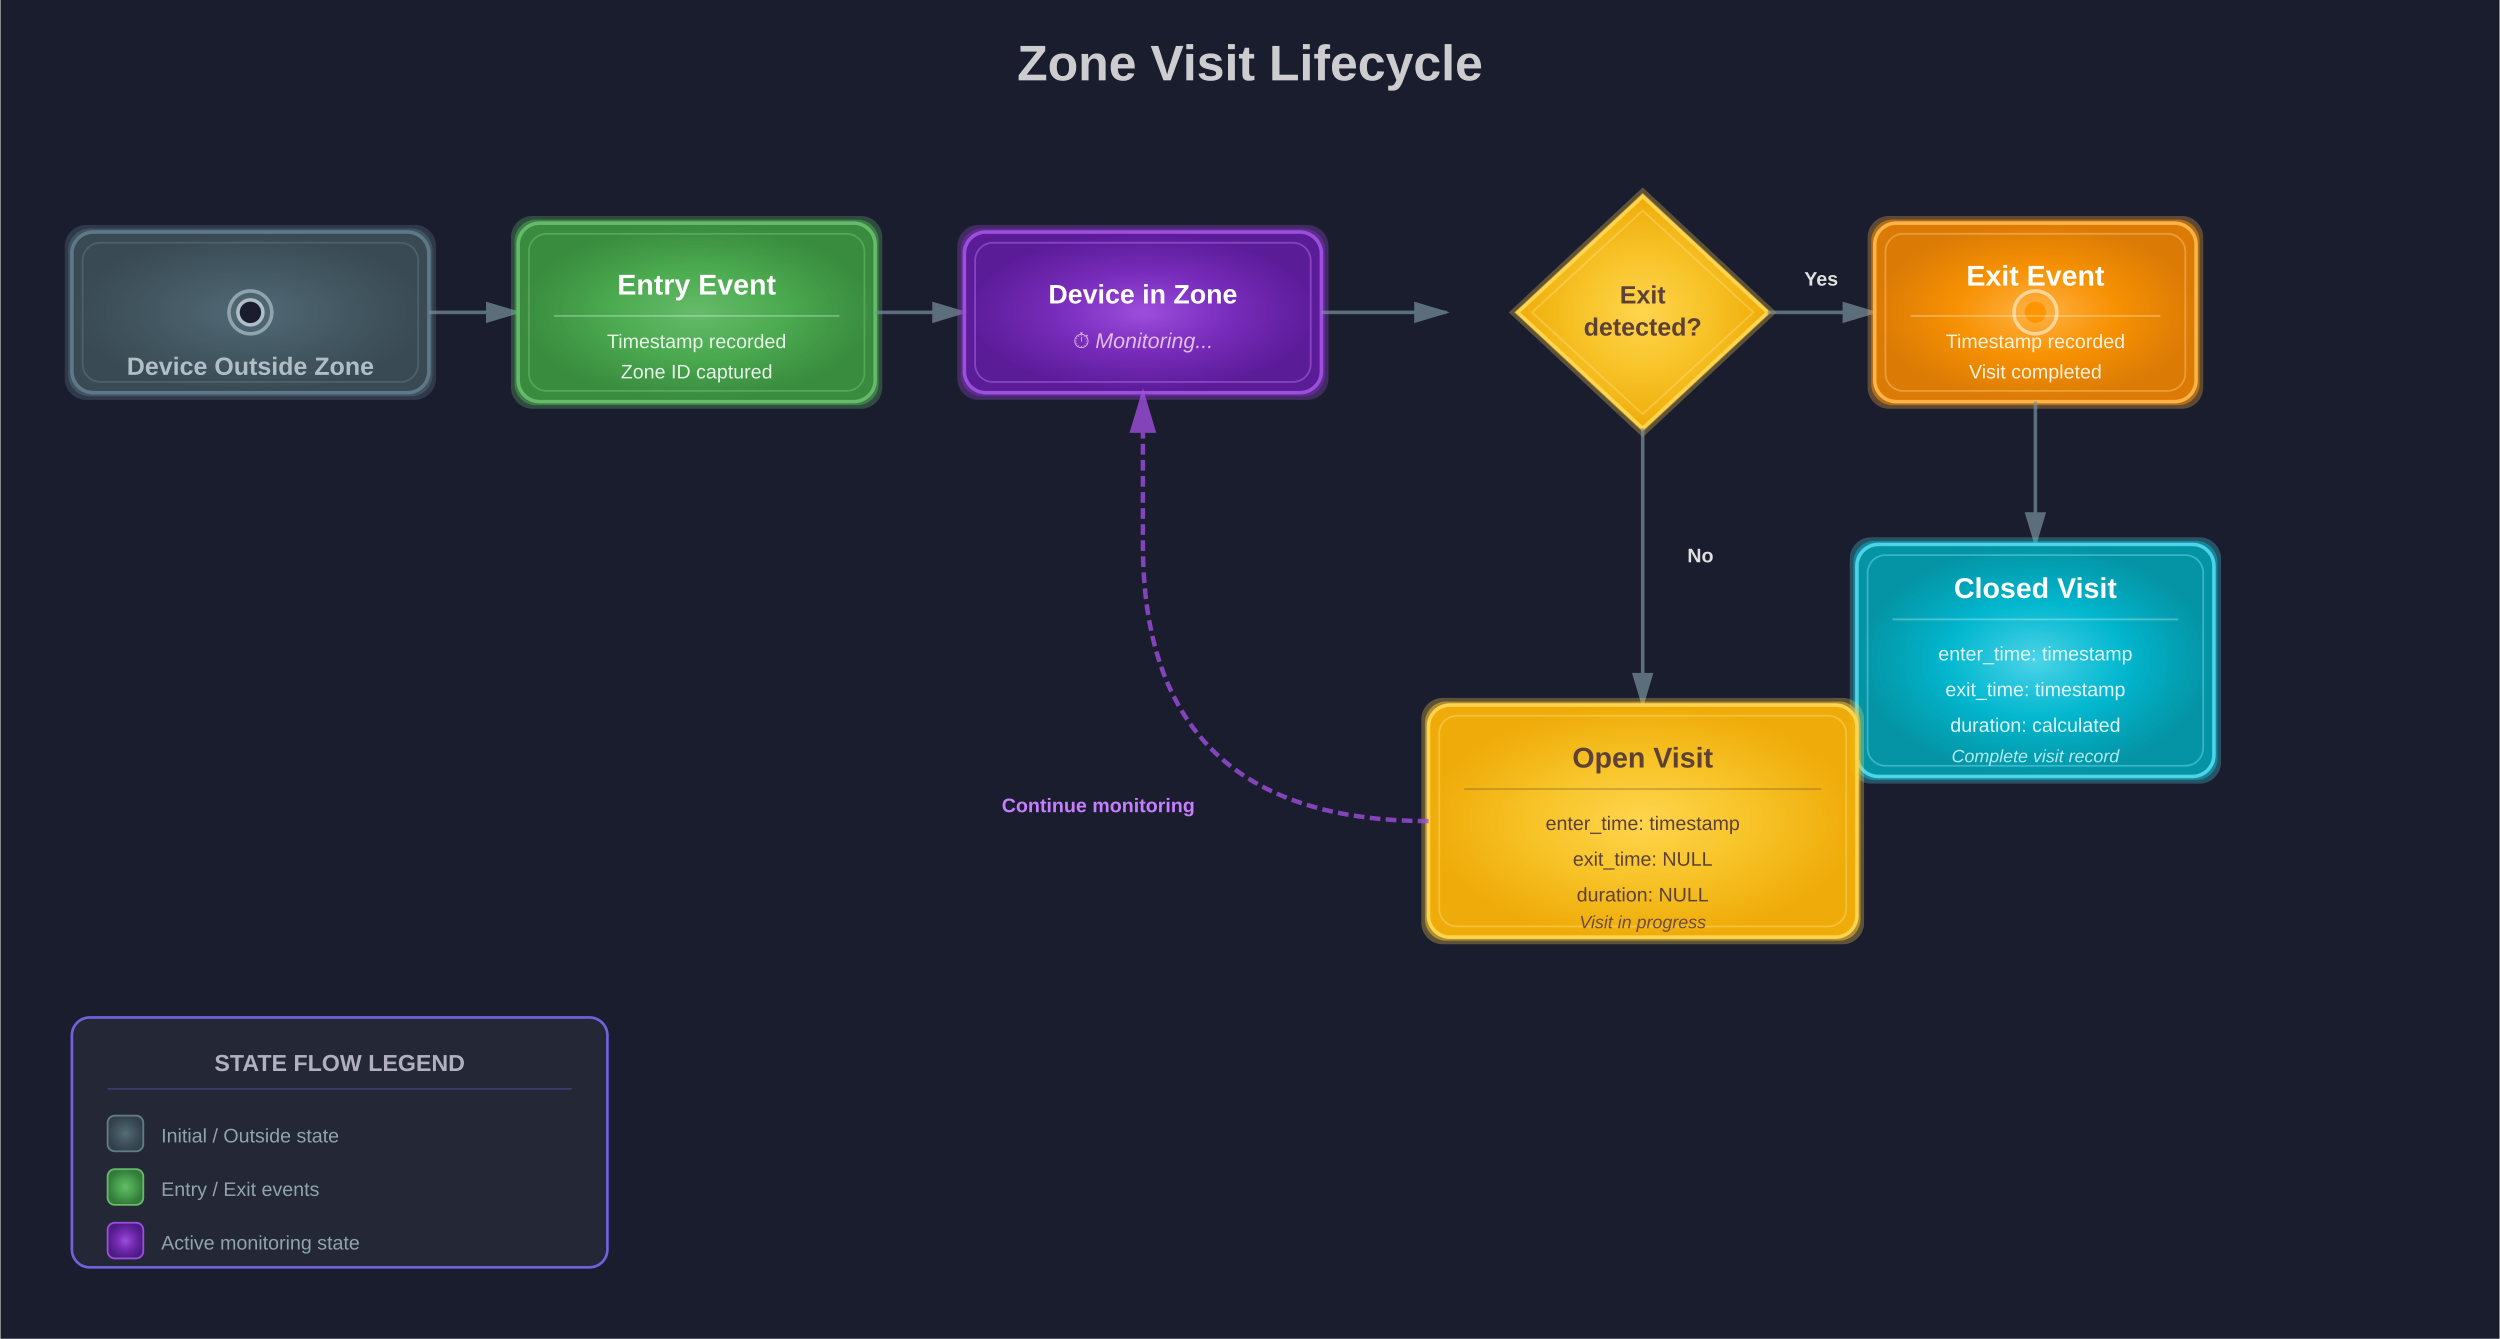
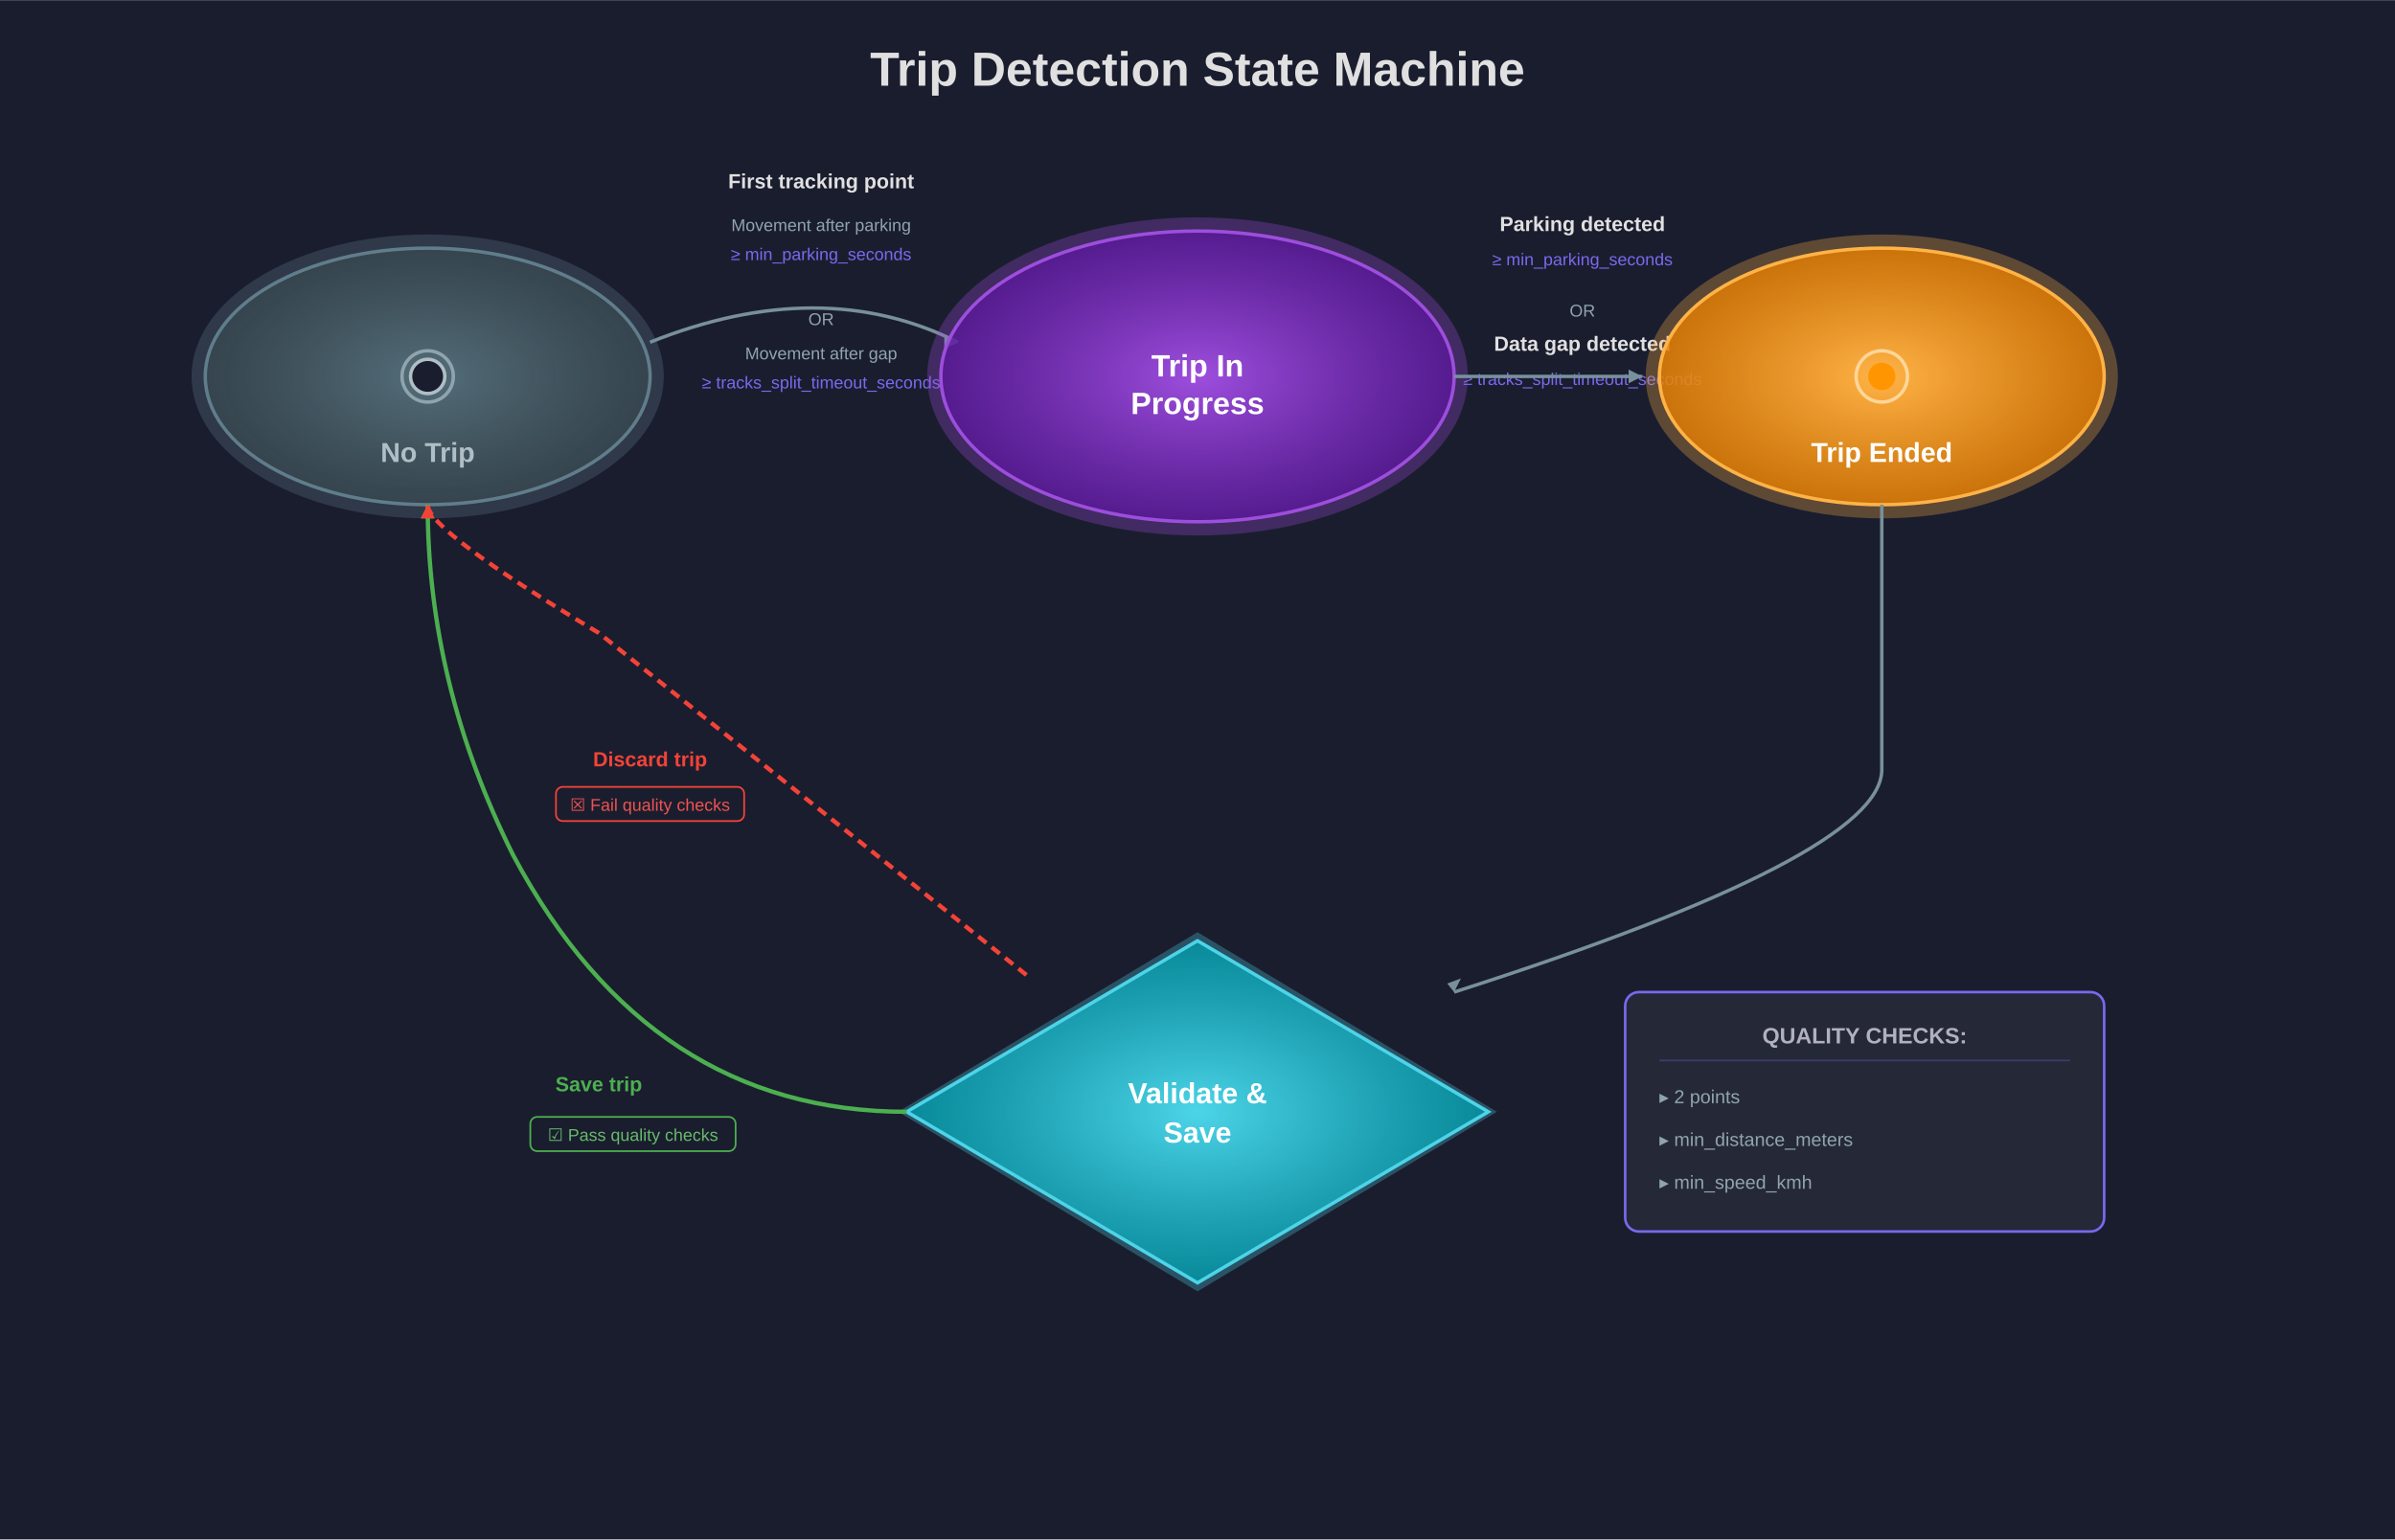
- <svg xmlns="http://www.w3.org/2000/svg" viewBox="0 0 1400 750" width="2000" height="1071">
+ <svg xmlns="http://www.w3.org/2000/svg" viewBox="0 0 1400 900" width="2000" height="1286">
  <defs>
-     <radialGradient id="grad-gray-zone">
-       <stop offset="0%" style="stop-color:#546E7A;stop-opacity:1" />
-       <stop offset="50%" style="stop-color:#455A64;stop-opacity:0.9" />
-       <stop offset="100%" style="stop-color:#37474F;stop-opacity:0.8" />
+     <radialGradient id="grad-purple">
+       <stop offset="0%" stop-color="#9D4EDD" stop-opacity="1" />
+       <stop offset="100%" stop-color="#5A189A" stop-opacity="0.8" />
    </radialGradient>
-     <radialGradient id="grad-green-zone">
-       <stop offset="0%" style="stop-color:#66BB6A;stop-opacity:1" />
-       <stop offset="50%" style="stop-color:#4CAF50;stop-opacity:0.9" />
-       <stop offset="100%" style="stop-color:#388E3C;stop-opacity:0.8" />
+     <radialGradient id="grad-orange">
+       <stop offset="0%" stop-color="#FFB347" stop-opacity="1" />
+       <stop offset="100%" stop-color="#E67E00" stop-opacity="0.8" />
    </radialGradient>
-     <radialGradient id="grad-purple-zone">
-       <stop offset="0%" style="stop-color:#9D4EDD;stop-opacity:1" />
-       <stop offset="50%" style="stop-color:#7B2CBF;stop-opacity:0.9" />
-       <stop offset="100%" style="stop-color:#5A189A;stop-opacity:0.8" />
+     <radialGradient id="grad-cyan">
+       <stop offset="0%" stop-color="#4DD4E8" stop-opacity="1" />
+       <stop offset="100%" stop-color="#0097A7" stop-opacity="0.8" />
    </radialGradient>
-     <radialGradient id="grad-amber-zone">
-       <stop offset="0%" style="stop-color:#FFD54F;stop-opacity:1" />
-       <stop offset="50%" style="stop-color:#FFCA28;stop-opacity:0.9" />
-       <stop offset="100%" style="stop-color:#FFB300;stop-opacity:0.8" />
+     <radialGradient id="grad-gray">
+       <stop offset="0%" stop-color="#546E7A" stop-opacity="1" />
+       <stop offset="100%" stop-color="#37474F" stop-opacity="0.8" />
    </radialGradient>
-     <radialGradient id="grad-orange-zone">
-       <stop offset="0%" style="stop-color:#FFB347;stop-opacity:1" />
-       <stop offset="50%" style="stop-color:#FF9500;stop-opacity:0.9" />
-       <stop offset="100%" style="stop-color:#E67E00;stop-opacity:0.8" />
-     </radialGradient>
-     <radialGradient id="grad-cyan-zone">
-       <stop offset="0%" style="stop-color:#4DD4E8;stop-opacity:1" />
-       <stop offset="50%" style="stop-color:#00BCD4;stop-opacity:0.9" />
-       <stop offset="100%" style="stop-color:#0097A7;stop-opacity:0.8" />
-     </radialGradient>
-     <marker id="arrow-zone-light" markerWidth="10" markerHeight="10" refX="9" refY="3" orient="auto">
-       <polygon points="0 0, 10 3, 0 6" fill="#78909C" />
-     </marker>
-     <marker id="arrow-purple-zone" markerWidth="10" markerHeight="10" refX="9" refY="3" orient="auto">
-       <polygon points="0 0, 10 3, 0 6" fill="#9D4EDD" />
-     </marker>
  </defs>
-   <rect width="1400" height="750" fill="#1A1D2E" />
-   <text x="700" y="45" text-anchor="middle" font-family="Arial, sans-serif" font-size="28" font-weight="bold" fill="#E0E0E0" opacity="0.9">Zone Visit Lifecycle</text>
-   <rect x="36" y="126" width="208" height="98" rx="12" fill="#607D8B" opacity="0.3" />
-   <rect x="38" y="128" width="204" height="94" rx="12" fill="#546E7A" opacity="0.5" />
-   <rect x="40" y="130" width="200" height="90" rx="12" fill="url(#grad-gray-zone)" stroke="#607D8B" stroke-width="2" opacity="0.9" />
-   <rect x="46" y="136" width="188" height="78" rx="10" fill="none" stroke="#78909C" stroke-width="1" opacity="0.3" />
-   <circle cx="140" cy="175" r="12" fill="none" stroke="#90A4AE" stroke-width="2" />
-   <circle cx="140" cy="175" r="7" fill="#1A1D2E" stroke="#B0BEC5" stroke-width="2" />
-   <text x="140" y="210" text-anchor="middle" font-family="Arial, sans-serif" font-size="14" font-weight="bold" fill="#B0BEC5">Device Outside Zone</text>
-   <path d="M 240 175 L 290 175" stroke="#78909C" stroke-width="2" fill="none" marker-end="url(#arrow-zone-light)" opacity="0.7" />
-   <rect x="286" y="121" width="208" height="108" rx="12" fill="#66BB6A" opacity="0.3" />
-   <rect x="288" y="123" width="204" height="104" rx="12" fill="#4CAF50" opacity="0.5" />
-   <rect x="290" y="125" width="200" height="100" rx="12" fill="url(#grad-green-zone)" stroke="#66BB6A" stroke-width="2" />
-   <rect x="296" y="131" width="188" height="88" rx="10" fill="none" stroke="#81C784" stroke-width="1" opacity="0.4" />
-   <text x="390" y="165" text-anchor="middle" font-family="Arial, sans-serif" font-size="16" font-weight="bold" fill="#FFFFFF">Entry Event</text>
-   <line x1="310" y1="177" x2="470" y2="177" stroke="#FFFFFF" stroke-width="1" opacity="0.3" />
-   <text x="390" y="195" text-anchor="middle" font-family="Arial, sans-serif" font-size="11" fill="#E8F5E9">Timestamp recorded</text>
-   <text x="390" y="212" text-anchor="middle" font-family="Arial, sans-serif" font-size="11" fill="#E8F5E9">Zone ID captured</text>
-   <path d="M 490 175 L 540 175" stroke="#78909C" stroke-width="2" fill="none" marker-end="url(#arrow-zone-light)" opacity="0.7" />
-   <rect x="536" y="126" width="208" height="98" rx="12" fill="#9D4EDD" opacity="0.3" />
-   <rect x="538" y="128" width="204" height="94" rx="12" fill="#7B2CBF" opacity="0.5" />
-   <rect x="540" y="130" width="200" height="90" rx="12" fill="url(#grad-purple-zone)" stroke="#9D4EDD" stroke-width="2" />
-   <rect x="546" y="136" width="188" height="78" rx="10" fill="none" stroke="#C77DFF" stroke-width="1" opacity="0.4" />
-   <text x="640" y="170" text-anchor="middle" font-family="Arial, sans-serif" font-size="15" font-weight="bold" fill="#FFFFFF">Device in Zone</text>
-   <text x="640" y="195" text-anchor="middle" font-family="Arial, sans-serif" font-size="12" fill="#E1BEE7" font-style="italic">⏱ Monitoring...</text>
-   <path d="M 740 175 L 810 175" stroke="#78909C" stroke-width="2" fill="none" marker-end="url(#arrow-zone-light)" opacity="0.7" />
-   <polygon points="920,105 995,175 920,245 845,175" fill="#FFD54F" opacity="0.3" />
-   <polygon points="920,108 992,175 920,242 848,175" fill="#FFCA28" opacity="0.5" />
-   <polygon points="920,110 990,175 920,240 850,175" fill="url(#grad-amber-zone)" stroke="#FFD54F" stroke-width="2" />
-   <polygon points="920,118 982,175 920,232 858,175" fill="none" stroke="#FFE082" stroke-width="1" opacity="0.4" />
-   <text x="920" y="170" text-anchor="middle" font-family="Arial, sans-serif" font-size="14" font-weight="bold" fill="#5D4037">Exit</text>
-   <text x="920" y="188" text-anchor="middle" font-family="Arial, sans-serif" font-size="14" font-weight="bold" fill="#5D4037">detected?</text>
-   <path d="M 990 175 L 1050 175" stroke="#78909C" stroke-width="2" fill="none" marker-end="url(#arrow-zone-light)" opacity="0.7" />
-   <text x="1020" y="160" text-anchor="middle" font-family="Arial, sans-serif" font-size="11" font-weight="bold" fill="#E0E0E0">Yes</text>
-   <rect x="1046" y="121" width="188" height="108" rx="12" fill="#FFB347" opacity="0.3" />
-   <rect x="1048" y="123" width="184" height="104" rx="12" fill="#FF9500" opacity="0.5" />
-   <rect x="1050" y="125" width="180" height="100" rx="12" fill="url(#grad-orange-zone)" stroke="#FFB347" stroke-width="2" />
-   <rect x="1056" y="131" width="168" height="88" rx="10" fill="none" stroke="#FFCF87" stroke-width="1" opacity="0.4" />
-   <circle cx="1140" cy="175" r="12" fill="none" stroke="#FFD699" stroke-width="2" />
-   <circle cx="1140" cy="175" r="6" fill="#FF9500" />
-   <text x="1140" y="160" text-anchor="middle" font-family="Arial, sans-serif" font-size="16" font-weight="bold" fill="#FFFFFF">Exit Event</text>
-   <line x1="1070" y1="177" x2="1210" y2="177" stroke="#FFFFFF" stroke-width="1" opacity="0.3" />
-   <text x="1140" y="195" text-anchor="middle" font-family="Arial, sans-serif" font-size="11" fill="#FFF3E0">Timestamp recorded</text>
-   <text x="1140" y="212" text-anchor="middle" font-family="Arial, sans-serif" font-size="11" fill="#FFF3E0">Visit completed</text>
-   <path d="M 1140 225 L 1140 305" stroke="#78909C" stroke-width="2" fill="none" marker-end="url(#arrow-zone-light)" opacity="0.7" />
-   <rect x="1036" y="301" width="208" height="138" rx="12" fill="#4DD4E8" opacity="0.3" />
-   <rect x="1038" y="303" width="204" height="134" rx="12" fill="#00BCD4" opacity="0.5" />
-   <rect x="1040" y="305" width="200" height="130" rx="12" fill="url(#grad-cyan-zone)" stroke="#4DD4E8" stroke-width="2" />
-   <rect x="1046" y="311" width="188" height="118" rx="10" fill="none" stroke="#87E8F7" stroke-width="1" opacity="0.4" />
-   <text x="1140" y="335" text-anchor="middle" font-family="Arial, sans-serif" font-size="16" font-weight="bold" fill="#FFFFFF">Closed Visit</text>
-   <line x1="1060" y1="347" x2="1220" y2="347" stroke="#FFFFFF" stroke-width="1" opacity="0.3" />
-   <text x="1140" y="370" text-anchor="middle" font-family="Arial, sans-serif" font-size="11" fill="#E0F7FA">enter_time: timestamp</text>
-   <text x="1140" y="390" text-anchor="middle" font-family="Arial, sans-serif" font-size="11" fill="#E0F7FA">exit_time: timestamp</text>
-   <text x="1140" y="410" text-anchor="middle" font-family="Arial, sans-serif" font-size="11" fill="#E0F7FA">duration: calculated</text>
-   <text x="1140" y="427" text-anchor="middle" font-family="Arial, sans-serif" font-size="10" fill="#B2EBF2" font-style="italic">Complete visit record</text>
-   <path d="M 920 240 L 920 395" stroke="#78909C" stroke-width="2" fill="none" marker-end="url(#arrow-zone-light)" opacity="0.7" />
-   <text x="945" y="315" text-anchor="start" font-family="Arial, sans-serif" font-size="11" font-weight="bold" fill="#E0E0E0">No</text>
-   <rect x="796" y="391" width="248" height="138" rx="12" fill="#FFD54F" opacity="0.3" />
-   <rect x="798" y="393" width="244" height="134" rx="12" fill="#FFCA28" opacity="0.5" />
-   <rect x="800" y="395" width="240" height="130" rx="12" fill="url(#grad-amber-zone)" stroke="#FFD54F" stroke-width="2" />
-   <rect x="806" y="401" width="228" height="118" rx="10" fill="none" stroke="#FFE082" stroke-width="1" opacity="0.4" />
-   <text x="920" y="430" text-anchor="middle" font-family="Arial, sans-serif" font-size="16" font-weight="bold" fill="#5D4037">Open Visit</text>
-   <line x1="820" y1="442" x2="1020" y2="442" stroke="#5D4037" stroke-width="1" opacity="0.3" />
-   <text x="920" y="465" text-anchor="middle" font-family="Arial, sans-serif" font-size="11" fill="#5D4037">enter_time: timestamp</text>
-   <text x="920" y="485" text-anchor="middle" font-family="Arial, sans-serif" font-size="11" fill="#5D4037">exit_time: NULL</text>
-   <text x="920" y="505" text-anchor="middle" font-family="Arial, sans-serif" font-size="11" fill="#5D4037">duration: NULL</text>
-   <text x="920" y="520" text-anchor="middle" font-family="Arial, sans-serif" font-size="10" fill="#6D4C41" font-style="italic">Visit in progress</text>
-   <path d="M 800 460 Q 640 460, 640 305 Q 640 220, 640 220" stroke="#9D4EDD" stroke-width="2.5" stroke-dasharray="6,3" fill="none" marker-end="url(#arrow-purple-zone)" opacity="0.8" />
-   <text x="615" y="455" text-anchor="middle" font-family="Arial, sans-serif" font-size="11" font-weight="bold" fill="#C77DFF">Continue monitoring</text>
-   <rect x="40" y="570" width="300" height="140" rx="10" fill="#252836" stroke="#7B68EE" stroke-width="1.5" opacity="0.9" />
-   <text x="190" y="600" text-anchor="middle" font-family="Arial, sans-serif" font-size="13" font-weight="bold" fill="#B0B0C0">STATE FLOW LEGEND</text>
-   <line x1="60" y1="610" x2="320" y2="610" stroke="#7B68EE" stroke-width="1" opacity="0.3" />
-   <rect x="60" y="625" width="20" height="20" rx="4" fill="url(#grad-gray-zone)" stroke="#607D8B" stroke-width="1" />
-   <text x="90" y="640" font-family="Arial, sans-serif" font-size="11" fill="#90A4AE">Initial / Outside state</text>
-   <rect x="60" y="655" width="20" height="20" rx="4" fill="url(#grad-green-zone)" stroke="#66BB6A" stroke-width="1" />
-   <text x="90" y="670" font-family="Arial, sans-serif" font-size="11" fill="#90A4AE">Entry / Exit events</text>
-   <rect x="60" y="685" width="20" height="20" rx="4" fill="url(#grad-purple-zone)" stroke="#9D4EDD" stroke-width="1" />
-   <text x="90" y="700" font-family="Arial, sans-serif" font-size="11" fill="#90A4AE">Active monitoring state</text>
+   <rect width="1400" height="900" fill="#1A1D2E" />
+   <text x="700" y="50" text-anchor="middle" font-family="Arial" font-size="28" font-weight="bold" fill="#E0E0E0">Trip Detection State Machine</text>
+   <ellipse cx="250" cy="220" rx="138" ry="83" fill="#607D8B" opacity="0.3" />
+   <ellipse cx="250" cy="220" rx="130" ry="75" fill="url(#grad-gray)" stroke="#607D8B" stroke-width="2" />
+   <circle cx="250" cy="220" r="15" fill="none" stroke="#90A4AE" stroke-width="2" />
+   <circle cx="250" cy="220" r="10" fill="#1A1D2E" stroke="#B0BEC5" stroke-width="2" />
+   <text x="250" y="270" text-anchor="middle" font-family="Arial" font-size="16" font-weight="bold" fill="#B0BEC5">No Trip</text>
+   <text x="480" y="110" text-anchor="middle" font-family="Arial" font-size="12" font-weight="bold" fill="#E0E0E0">First tracking point</text>
+   <text x="480" y="135" text-anchor="middle" font-family="Arial" font-size="10" fill="#90A4AE">Movement after parking</text>
+   <text x="480" y="152" text-anchor="middle" font-family="Arial" font-size="10" fill="#7B68EE">≥ min_parking_seconds</text>
+   <text x="480" y="190" text-anchor="middle" font-family="Arial" font-size="10" fill="#90A4AE">OR</text>
+   <text x="480" y="210" text-anchor="middle" font-family="Arial" font-size="10" fill="#90A4AE">Movement after gap</text>
+   <text x="480" y="227" text-anchor="middle" font-family="Arial" font-size="10" fill="#7B68EE">≥ tracks_split_timeout_seconds</text>
+   <path d="M 380 200 Q 480 160, 560 200" stroke="#78909C" stroke-width="2" fill="none" />
+   <polygon points="560 200, 552 196, 552 204" fill="#78909C" />
+   <ellipse cx="700" cy="220" rx="158" ry="93" fill="#9D4EDD" opacity="0.3" />
+   <ellipse cx="700" cy="220" rx="150" ry="85" fill="url(#grad-purple)" stroke="#9D4EDD" stroke-width="2" />
+   <text x="700" y="220" text-anchor="middle" font-family="Arial" font-size="18" font-weight="bold" fill="#FFFFFF">Trip In</text>
+   <text x="700" y="242" text-anchor="middle" font-family="Arial" font-size="18" font-weight="bold" fill="#FFFFFF">Progress</text>
+   <text x="925" y="135" text-anchor="middle" font-family="Arial" font-size="12" font-weight="bold" fill="#E0E0E0">Parking detected</text>
+   <text x="925" y="155" text-anchor="middle" font-family="Arial" font-size="10" fill="#7B68EE">≥ min_parking_seconds</text>
+   <text x="925" y="185" text-anchor="middle" font-family="Arial" font-size="10" fill="#90A4AE">OR</text>
+   <text x="925" y="205" text-anchor="middle" font-family="Arial" font-size="12" font-weight="bold" fill="#E0E0E0">Data gap detected</text>
+   <text x="925" y="225" text-anchor="middle" font-family="Arial" font-size="10" fill="#7B68EE">≥ tracks_split_timeout_seconds</text>
+   <path d="M 850 220 L 960 220" stroke="#78909C" stroke-width="2" fill="none" />
+   <polygon points="960 220, 952 216, 952 224" fill="#78909C" />
+   <ellipse cx="1100" cy="220" rx="138" ry="83" fill="#FFB347" opacity="0.3" />
+   <ellipse cx="1100" cy="220" rx="130" ry="75" fill="url(#grad-orange)" stroke="#FFB347" stroke-width="2" />
+   <circle cx="1100" cy="220" r="15" fill="none" stroke="#FFD699" stroke-width="2" />
+   <circle cx="1100" cy="220" r="8" fill="#FF9500" />
+   <text x="1100" y="270" text-anchor="middle" font-family="Arial" font-size="16" font-weight="bold" fill="#FFFFFF">Trip Ended</text>
+   <path d="M 1100 295 L 1100 450 Q 1100 500, 850 580" stroke="#78909C" stroke-width="2" fill="none" />
+   <polygon points="850 580, 854 572, 846 575" fill="#78909C" />
+   <polygon points="700,545 875,650 700,755 525,650" fill="#4DD4E8" opacity="0.3" />
+   <polygon points="700,550 870,650 700,750 530,650" fill="url(#grad-cyan)" stroke="#4DD4E8" stroke-width="2" />
+   <text x="700" y="645" text-anchor="middle" font-family="Arial" font-size="17" font-weight="bold" fill="#FFFFFF">Validate &amp;</text>
+   <text x="700" y="668" text-anchor="middle" font-family="Arial" font-size="17" font-weight="bold" fill="#FFFFFF">Save</text>
+   <rect x="950" y="580" width="280" height="140" rx="8" fill="#252836" stroke="#7B68EE" stroke-width="1.5" />
+   <text x="1090" y="610" text-anchor="middle" font-family="Arial" font-size="13" font-weight="bold" fill="#B0B0C0">QUALITY CHECKS:</text>
+   <line x1="970" y1="620" x2="1210" y2="620" stroke="#7B68EE" stroke-width="1" opacity="0.3" />
+   <text x="970" y="645" font-family="Arial" font-size="11" fill="#90A4AE">▸  2 points</text>
+   <text x="970" y="670" font-family="Arial" font-size="11" fill="#90A4AE">▸  min_distance_meters</text>
+   <text x="970" y="695" font-family="Arial" font-size="11" fill="#90A4AE">▸  min_speed_kmh</text>
+   <path d="M 530 650 Q 380 650, 300 500 Q 250 400, 250 295" stroke="#4CAF50" stroke-width="2.5" fill="none" />
+   <polygon points="250 295, 246 303, 254 303" fill="#4CAF50" />
+   <text x="350" y="638" text-anchor="middle" font-family="Arial" font-size="12" font-weight="bold" fill="#4CAF50">Save trip</text>
+   <rect x="310" y="653" width="120" height="20" rx="4" fill="#1A1D2E" stroke="#4CAF50" stroke-width="1" />
+   <text x="370" y="667" text-anchor="middle" font-family="Arial" font-size="10" fill="#66BB6A">☑ Pass quality checks</text>
+   <path d="M 600 570 Q 450 450, 350 370 Q 250 310, 250 295" stroke="#F44336" stroke-width="2.5" fill="none" stroke-dasharray="6,4" />
+   <polygon points="250 295, 246 303, 254 303" fill="#F44336" />
+   <text x="380" y="448" text-anchor="middle" font-family="Arial" font-size="12" font-weight="bold" fill="#F44336">Discard trip</text>
+   <rect x="325" y="460" width="110" height="20" rx="4" fill="#1A1D2E" stroke="#F44336" stroke-width="1" />
+   <text x="380" y="474" text-anchor="middle" font-family="Arial" font-size="10" fill="#EF5350">☒ Fail quality checks</text>
</svg>
